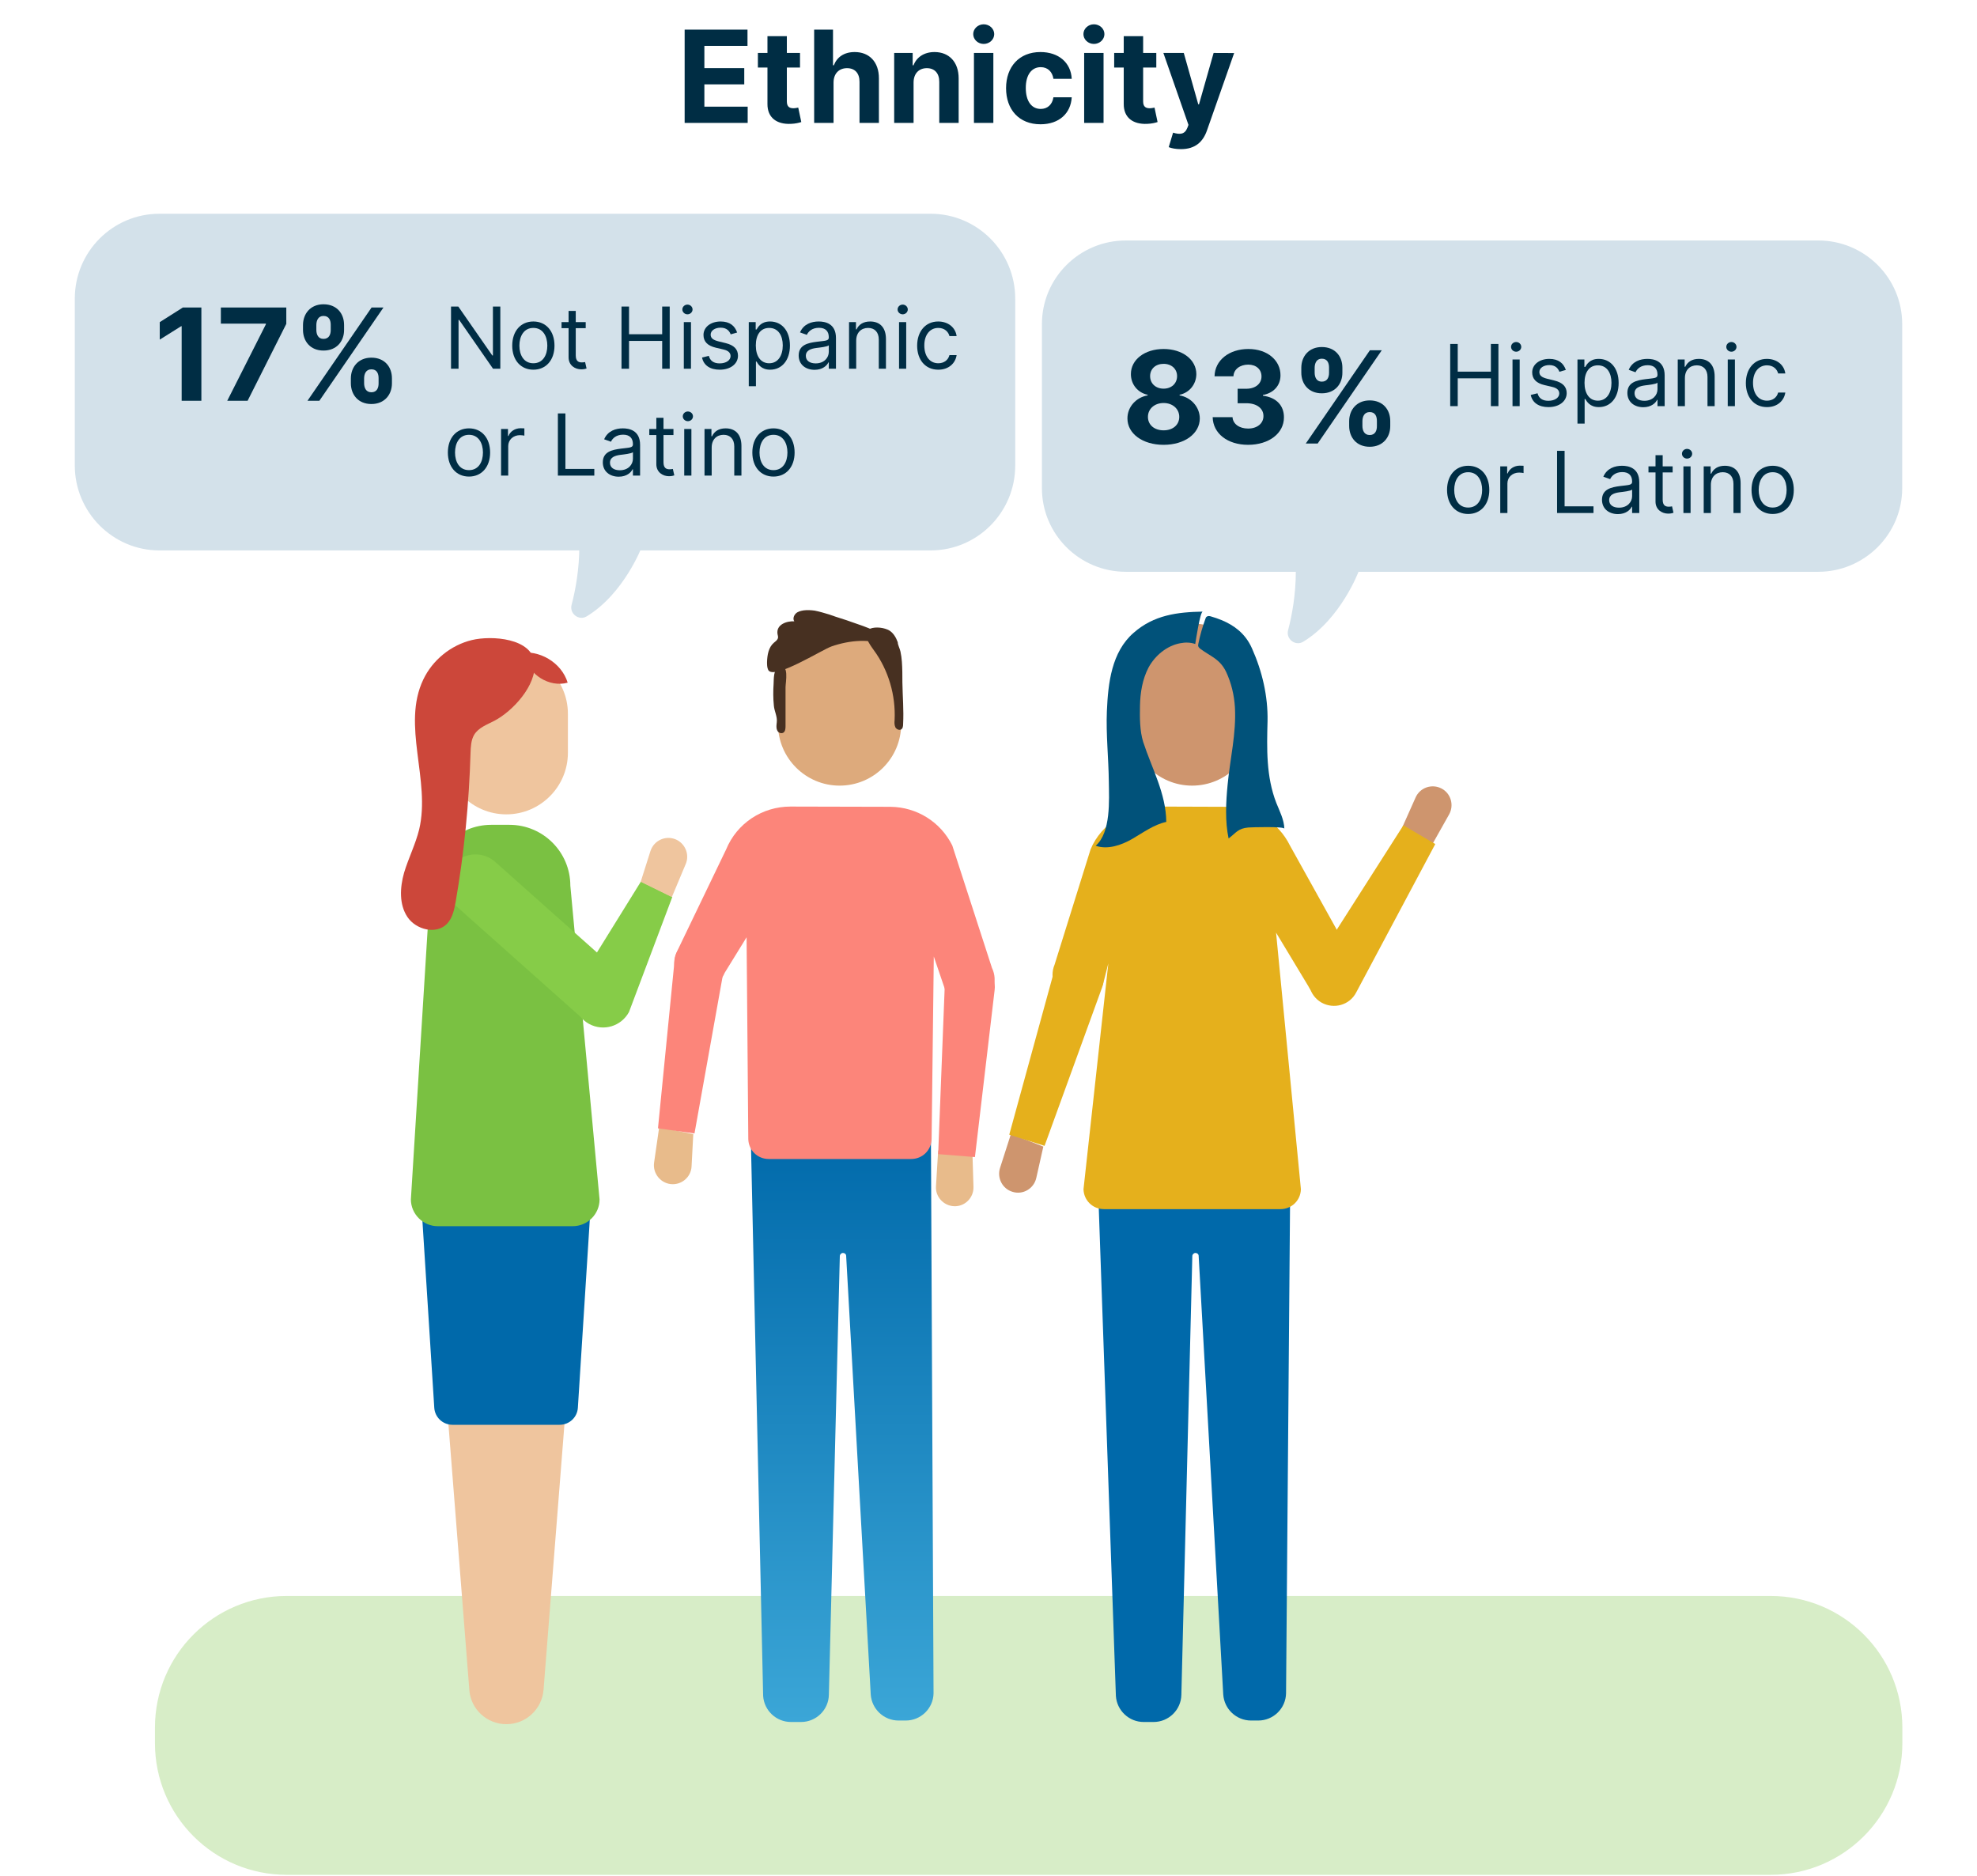
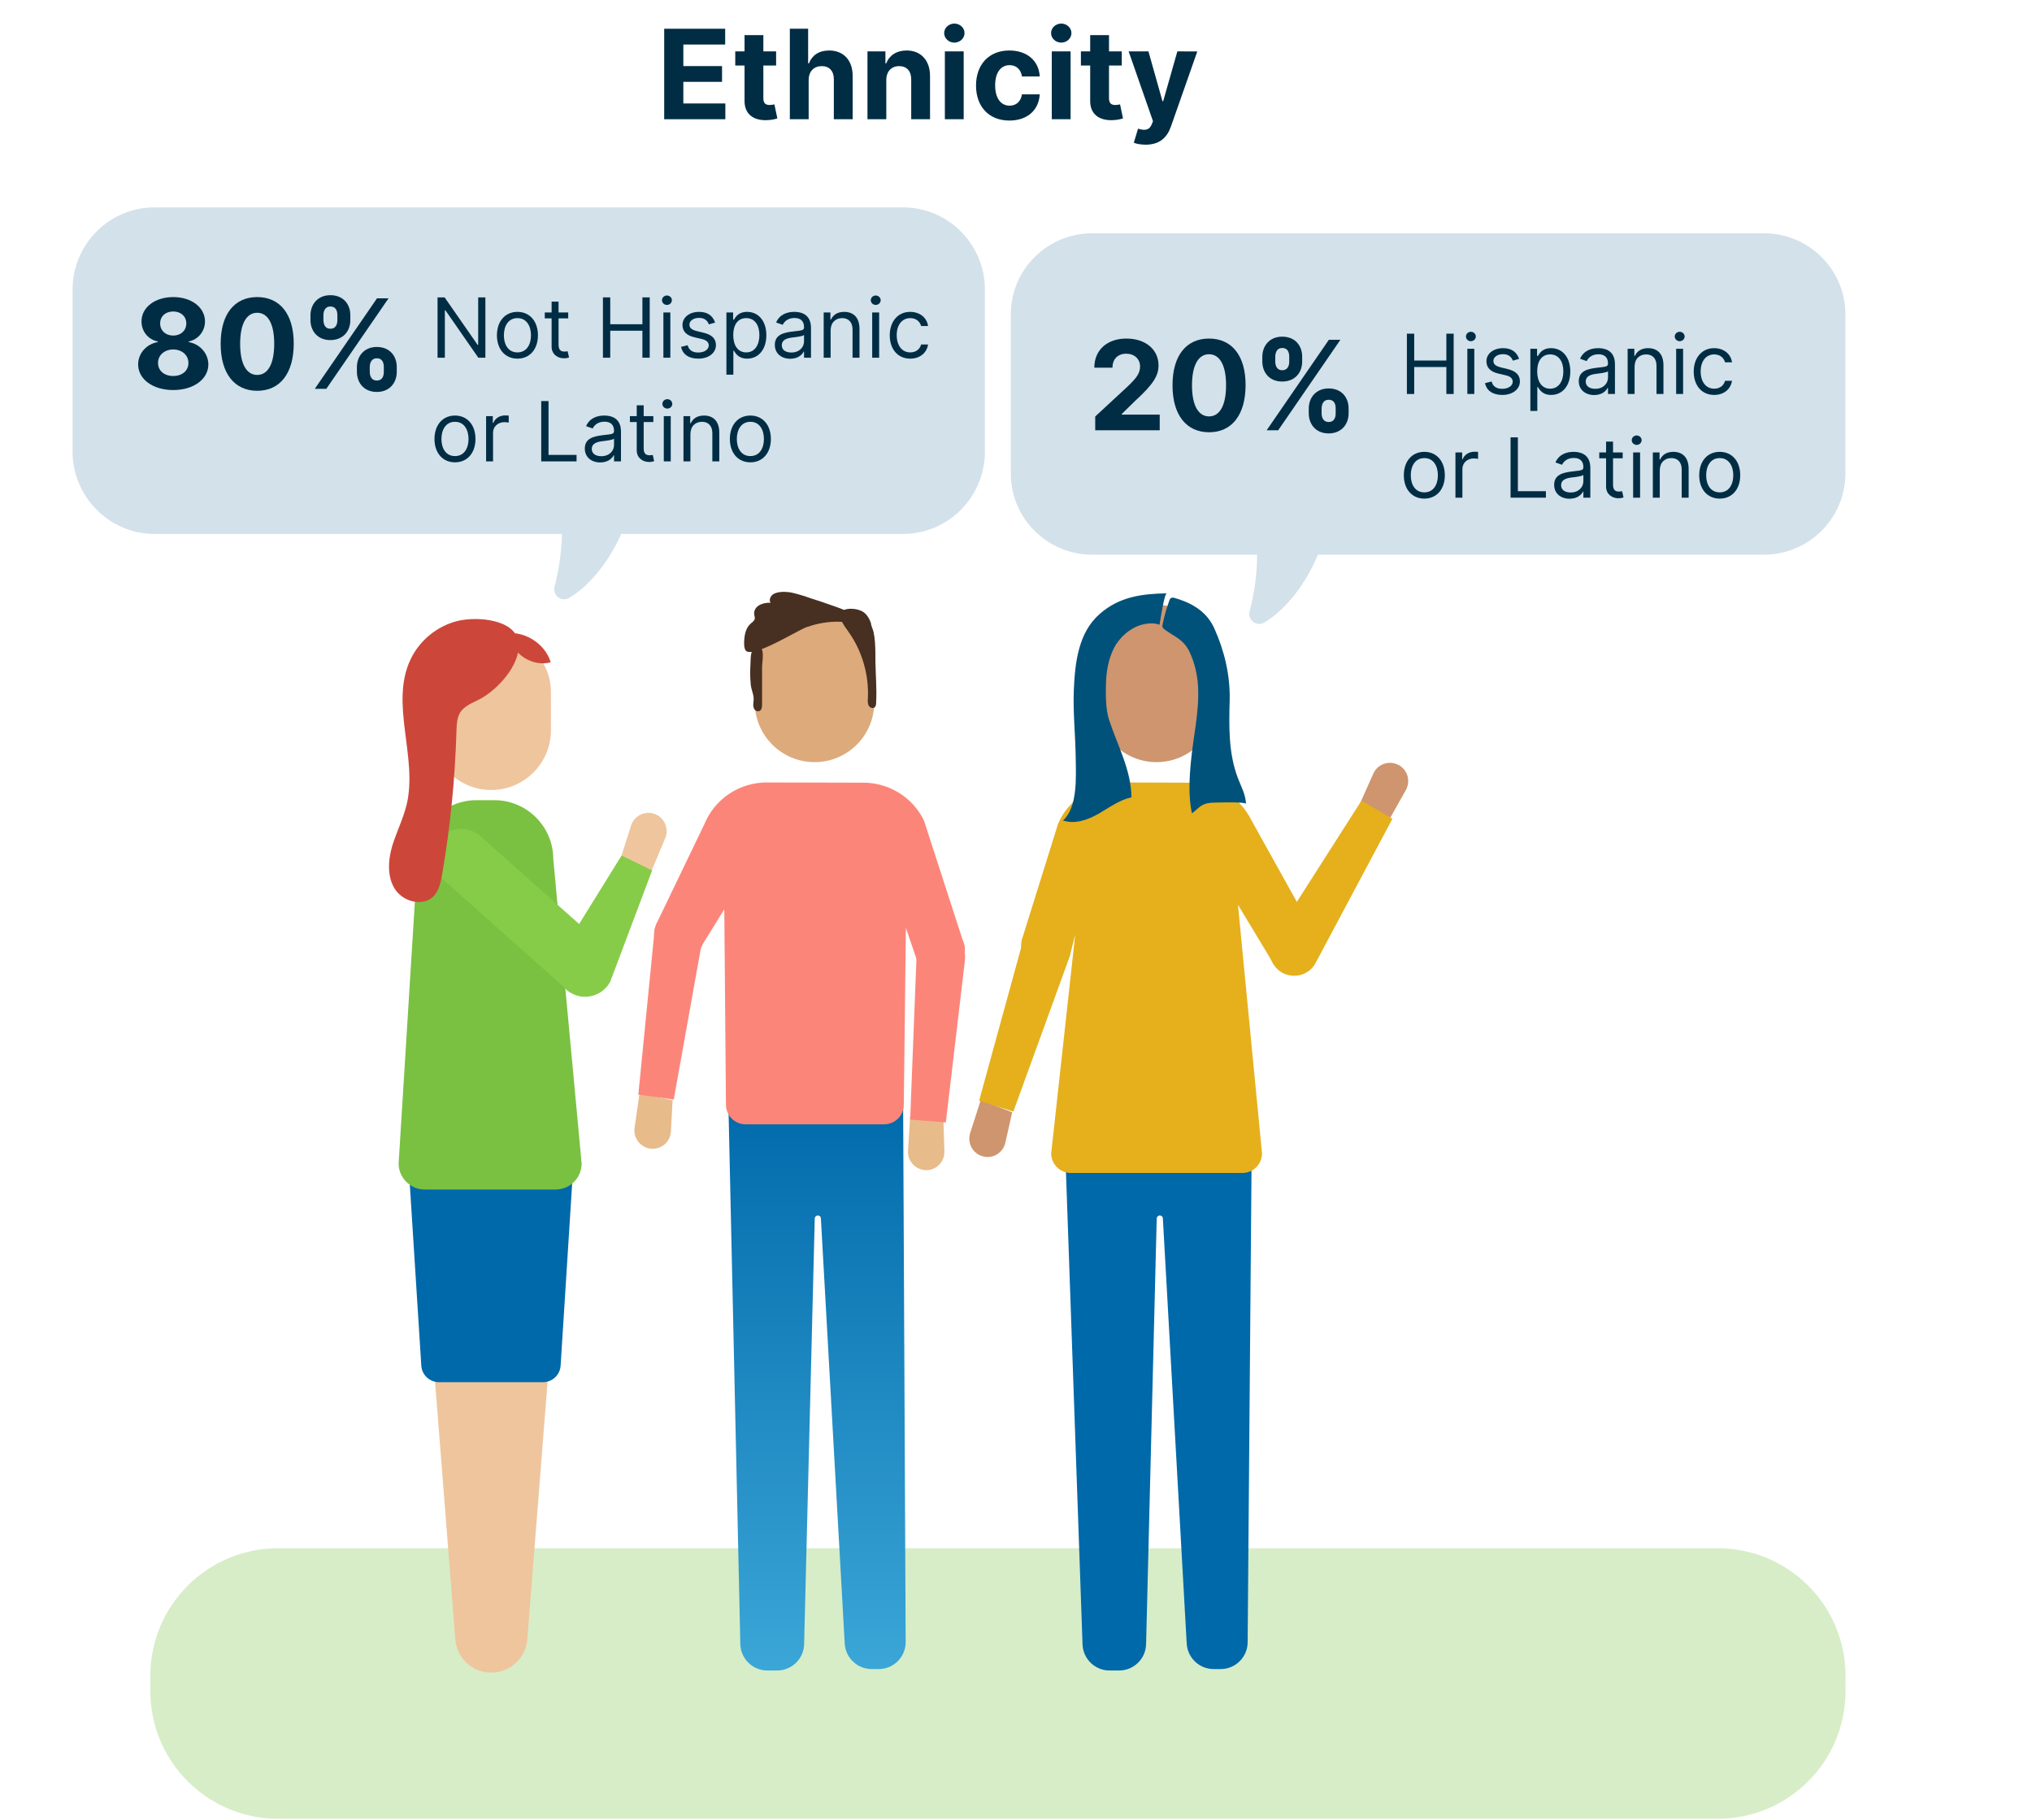
- <svg xmlns="http://www.w3.org/2000/svg" width="370" height="351" viewBox="0 0 370 351" fill="none">
+ <svg xmlns="http://www.w3.org/2000/svg" width="392" height="351" viewBox="0 0 392 351" fill="none">
  <path opacity="0.3" d="M331.361 350.837H53.669C40.025 350.837 29 339.822 29 326.189V323.299C29 309.667 40.025 298.652 53.669 298.652H331.361C345.006 298.652 356.031 309.667 356.031 323.299V326.189C356.031 339.822 345.006 350.837 331.361 350.837Z" fill="#7AC142" />
  <path d="M94.758 322.645C91.113 322.645 88.061 319.821 87.833 316.177L80.543 223.58C80.543 217.295 85.646 212.193 91.933 212.193H97.628C103.916 212.193 109.018 217.295 109.018 223.58L101.729 316.177C101.455 319.821 98.448 322.645 94.758 322.645Z" fill="#EFC59E" />
  <path d="M157.13 147.015C150.797 147.015 145.603 141.868 145.603 135.492V128.204C145.603 121.873 150.751 116.681 157.13 116.681C163.463 116.681 168.656 121.827 168.656 128.204V135.492C168.656 141.868 163.508 147.015 157.13 147.015Z" fill="#DDAA7C" />
  <path d="M164.055 185.275L140.318 164.141C138.04 162.137 137.858 158.63 139.862 156.353C141.867 154.076 145.375 153.893 147.653 155.897L171.39 177.031C173.668 179.035 173.85 182.542 171.846 184.82C169.841 187.052 166.333 187.279 164.055 185.275Z" fill="#FC857A" />
  <path d="M182.005 216.11L182.188 222.122C182.233 224.172 180.548 225.811 178.543 225.72C176.584 225.629 175.035 223.944 175.171 221.985L175.582 215.29L182.005 216.11Z" fill="#E8BB8B" />
  <path d="M129.748 212.239L129.429 218.251C129.338 220.301 127.516 221.804 125.511 221.576C123.552 221.348 122.14 219.526 122.413 217.568L123.37 210.918L129.748 212.239Z" fill="#E8BB8B" />
  <path d="M181.823 179.991C184.511 180.219 186.47 182.587 186.151 185.229L182.461 216.52L175.582 215.973L176.812 184.5C176.812 181.813 179.135 179.763 181.823 179.991Z" fill="#FC857A" />
  <path d="M131.525 175.573C134.168 175.937 135.99 178.442 135.534 181.084L129.976 212.102L123.142 211.145L126.24 179.809C126.468 177.121 128.883 175.208 131.525 175.573Z" fill="#FC857A" />
  <path d="M174.215 210.964L174.716 316.861C174.67 319.685 172.347 321.962 169.522 321.962H168.155C165.422 321.962 163.144 319.821 162.961 317.089L158.36 235.013C158.36 234.694 158.086 234.466 157.767 234.466C157.449 234.466 157.175 234.739 157.175 235.058L155.125 317.134C155.079 319.958 152.756 322.235 149.931 322.235H148.018C145.284 322.235 143.006 320.095 142.824 317.362L140.5 212.194L174.215 210.964Z" fill="url(#paint0_linear)" />
  <path d="M185.65 181.13L178.224 158.22C176.037 153.802 171.572 151.024 166.652 150.978L147.927 150.933C142.642 150.933 137.904 154.075 135.899 158.949L126.559 178.352C125.511 180.857 126.741 183.727 129.247 184.729C131.753 185.776 134.623 184.546 135.626 182.041L139.726 175.391L140.045 213.15C140.09 215.245 141.776 216.885 143.872 216.885H170.525C172.62 216.885 174.306 215.245 174.352 213.15L174.762 178.99L176.949 185.412C178.133 187.826 181.094 188.828 183.509 187.644C185.833 186.505 186.835 183.59 185.65 181.13Z" fill="#FC857A" />
  <path d="M223.101 147.015C216.768 147.015 211.574 141.868 211.574 135.492V128.204C211.574 121.873 216.722 116.681 223.101 116.681C229.434 116.681 234.627 121.827 234.627 128.204V135.492C234.627 141.868 229.479 147.015 223.101 147.015Z" fill="#CE956E" />
  <path d="M230.026 185.275L206.289 164.141C204.011 162.137 203.829 158.63 205.833 156.353C207.838 154.076 211.346 153.893 213.624 155.897L237.361 177.031C239.639 179.035 239.821 182.542 237.817 184.82C235.812 187.052 232.304 187.279 230.026 185.275Z" fill="#FC857A" />
  <path d="M262.465 154.758L264.925 149.247C265.745 147.379 267.977 146.605 269.8 147.561C271.531 148.472 272.169 150.659 271.212 152.389L267.932 158.219L262.465 154.758Z" fill="#CE956E" />
  <path d="M195.264 214.562L193.942 220.437C193.487 222.441 191.436 223.626 189.523 223.034C187.609 222.487 186.562 220.437 187.154 218.57L189.204 212.193L195.264 214.562Z" fill="#CE956E" />
  <path d="M247.293 187.598C244.97 186.231 244.241 183.271 245.699 180.993L262.647 154.439L268.615 157.947L253.808 185.73C252.578 188.099 249.617 188.919 247.293 187.598Z" fill="#E5B01C" />
  <path d="M203.237 178.716C205.788 179.536 207.155 182.314 206.244 184.819L195.491 214.425L188.885 212.33L197.223 181.95C197.952 179.353 200.685 177.896 203.237 178.716Z" fill="#E5B01C" />
  <path d="M241.553 210.964L240.687 316.861C240.641 319.685 238.318 321.962 235.493 321.962H234.126C231.393 321.962 229.115 319.821 228.933 317.089L224.331 235.013C224.331 234.694 224.058 234.466 223.739 234.466C223.42 234.466 223.146 234.739 223.146 235.058L221.096 317.134C221.051 319.958 218.727 322.235 215.902 322.235H214.034C211.301 322.235 209.023 320.095 208.841 317.362L205.15 212.194L241.553 210.964Z" fill="#0069AA" />
-   <path d="M253.626 180.174L241.416 158.22C239.229 153.802 234.764 151.024 229.844 150.978L216.586 150.933C211.301 150.933 206.107 154.075 204.102 158.949L197.359 180.538C196.311 183.043 197.542 185.913 200.047 186.915C202.553 187.962 205.423 186.733 206.426 184.228L207.428 180.265L202.781 222.533C202.827 224.628 204.512 226.268 206.608 226.268H239.639C241.735 226.268 243.421 224.628 243.466 222.533L238.819 174.526L244.833 184.501C246.018 186.915 248.979 187.917 251.394 186.733C253.854 185.548 254.856 182.588 253.626 180.174Z" fill="#E5B01C" />
+   <path d="M253.626 180.174L241.416 158.22C239.229 153.802 234.764 151.024 229.844 150.978L216.586 150.933C211.301 150.933 206.107 154.075 204.102 158.949L197.359 180.538C196.311 183.043 197.542 185.913 200.047 186.915C202.553 187.962 205.423 186.733 206.426 184.228L207.428 180.265L202.781 222.533C202.827 224.628 204.512 226.267 206.608 226.267H239.639C241.735 226.267 243.421 224.628 243.466 222.533L238.819 174.526L244.833 184.501C246.018 186.915 248.979 187.917 251.394 186.733C253.854 185.548 254.856 182.588 253.626 180.174Z" fill="#E5B01C" />
  <path d="M220.868 120.37C218.408 120.826 216.176 122.648 214.945 124.925C213.806 127.111 213.396 129.616 213.351 132.076C213.305 134.262 213.305 136.767 213.943 138.817C215.538 143.736 218.226 148.473 218.271 153.802C215.948 154.303 213.943 155.806 211.893 156.99C209.843 158.174 207.291 159.04 205.059 158.266C207.929 155.76 207.565 149.748 207.519 146.287C207.474 141.869 206.972 137.451 207.155 133.078C207.382 127.84 208.02 122.01 212.166 118.412C215.948 115.087 220.321 114.54 225.105 114.449C224.604 114.449 223.784 119.96 223.693 120.507C222.736 120.188 221.825 120.188 220.868 120.37Z" fill="#01527A" />
  <path d="M233.124 119.323C233.58 119.915 233.99 120.598 234.308 121.327C236.222 125.608 237.315 130.254 237.224 134.945C237.088 140.092 236.951 145.33 238.865 150.249C239.502 151.843 240.322 153.392 240.368 155.077C240.368 154.622 234.217 154.804 233.625 154.849C231.666 155.031 231.393 155.806 229.935 156.899C229.251 153.711 229.434 150.067 229.752 146.833C230.208 142.005 231.393 137.223 231.119 132.349C230.983 130.072 230.436 127.794 229.479 125.745C228.295 123.285 226.609 122.875 224.65 121.418C224.513 121.281 224.331 121.144 224.285 121.008C224.194 120.826 224.24 120.598 224.285 120.416C224.604 118.822 225.06 117.273 225.607 115.77C225.652 115.633 225.698 115.497 225.834 115.406C226.062 115.223 226.381 115.269 226.654 115.36C229.342 116.134 231.575 117.319 233.124 119.323Z" fill="#01527A" />
  <path d="M152.483 114.267C151.799 114.176 151.116 114.13 150.387 114.222C149.84 114.313 149.294 114.449 148.929 114.814C148.565 115.178 148.337 115.816 148.656 116.271C147.243 116.18 145.239 116.863 145.512 118.64C145.558 118.867 145.649 119.141 145.603 119.368C145.512 119.778 145.148 120.006 144.829 120.279C143.826 121.145 143.599 122.557 143.553 123.878C143.553 124.379 143.553 124.925 143.781 125.381C144.829 127.294 153.804 121.6 155.626 120.962C159.043 119.778 163.007 119.414 166.424 120.917C165.331 118.139 162.05 117.364 159.545 116.453C158.087 115.907 156.674 115.542 155.216 114.996C154.305 114.723 153.394 114.449 152.483 114.267Z" fill="#473021" />
  <path d="M145.922 137.132C146.104 137.223 146.332 137.223 146.56 137.132C146.97 136.904 147.015 136.357 147.015 135.902C147.015 133.488 147.015 131.074 147.015 128.614C147.015 127.703 147.79 124.014 145.74 124.834C144.737 125.244 144.829 127.066 144.783 127.931C144.692 129.297 144.692 130.664 144.829 132.03C144.92 133.123 145.512 134.08 145.375 135.173C145.33 135.628 145.239 136.129 145.421 136.585C145.512 136.858 145.694 137.04 145.922 137.132Z" fill="#473021" />
  <path d="M166.47 118.002C167.244 118.503 167.7 119.323 168.019 120.188C168.019 120.689 168.429 121.418 168.52 121.919C168.657 122.557 168.748 123.194 168.793 123.877C168.884 125.153 168.884 126.428 168.884 127.703C168.93 130.345 169.158 132.85 169.021 135.492C169.021 135.856 168.975 136.312 168.657 136.494C168.292 136.722 167.745 136.448 167.563 136.084C167.381 135.674 167.381 135.219 167.426 134.763C167.654 130.117 166.287 125.426 163.554 121.691C162.87 120.735 161.002 118.275 162.87 117.637C163.918 117.228 165.558 117.455 166.47 118.002Z" fill="#473021" />
  <path d="M104.736 266.622H84.689C82.867 266.622 81.363 265.21 81.272 263.388L78.721 223.17H110.704L108.153 263.388C108.062 265.21 106.558 266.622 104.736 266.622Z" fill="#0069AA" />
  <path d="M94.758 152.39C88.425 152.39 83.231 147.243 83.231 140.867V133.579C83.231 127.248 88.38 122.056 94.758 122.056C101.091 122.056 106.285 127.202 106.285 133.579V140.867C106.285 147.198 101.137 152.39 94.758 152.39Z" fill="#EFC59E" />
  <path d="M107.196 229.456H81.91C79.176 229.456 76.898 227.178 76.898 224.446L80.543 165.735C80.543 159.45 85.646 154.349 91.933 154.349H95.35C101.638 154.349 106.74 159.45 106.74 165.735L112.207 224.446C112.207 227.224 109.929 229.456 107.196 229.456Z" fill="#7AC142" />
  <path d="M109.064 190.649L85.327 169.515C83.049 167.511 82.867 164.004 84.871 161.727C86.876 159.45 90.384 159.267 92.662 161.271L116.399 182.405C118.677 184.409 118.859 187.916 116.855 190.194C114.85 192.471 111.342 192.653 109.064 190.649Z" fill="#86CC48" />
  <path d="M108.062 184.136L119.953 164.961L125.83 167.83L117.72 189.374C116.262 192.061 112.937 193.063 110.249 191.606C107.606 190.148 106.604 186.824 108.062 184.136Z" fill="#86CC48" />
  <path d="M119.907 165.007L121.73 159.268C122.367 157.309 124.463 156.307 126.377 157.036C128.199 157.765 129.11 159.86 128.336 161.682L125.739 167.876L119.907 165.007Z" fill="#EFC59E" />
  <path d="M88.288 119.778C84.37 120.735 80.953 123.513 79.222 127.157C75.122 135.72 80.634 146.013 78.448 155.214C77.764 157.992 76.443 160.588 75.623 163.321C74.848 166.054 74.666 169.242 76.261 171.611C77.855 173.979 81.637 174.936 83.641 172.886C84.689 171.793 85.008 170.244 85.281 168.741C86.876 159.541 87.787 150.249 88.061 140.912C88.106 139.728 88.152 138.498 88.744 137.496C89.564 136.13 91.204 135.583 92.571 134.854C95.942 133.078 100.407 128.295 100.043 124.105C99.633 119.414 92.024 118.867 88.288 119.778Z" fill="#CC473A" />
  <path d="M96.99 122.237C100.863 121.463 105.1 123.968 106.239 127.748C102.822 128.705 98.904 126.245 98.221 122.784" fill="#CC473A" />
  <path d="M340.292 107H210.708C202.037 107 195 99.993 195 91.359V60.641C195 52.007 202.037 45 210.708 45H340.292C348.963 45 356 52.007 356 60.641V91.359C356 99.993 348.9 107 340.292 107Z" fill="#D3E1EA" />
  <path d="M254.272 106.934C254.272 106.934 250.947 115.816 243.885 120.097C242.427 120.963 240.65 119.596 241.06 117.957C241.789 115.224 242.518 111.261 242.518 106.889H254.272V106.934Z" fill="#D3E1EA" />
  <path d="M29.828 103H174.172C182.909 103 190 95.887 190 87.123V55.877C190 47.113 182.909 40 174.172 40H29.828C21.091 40 14 47.113 14 55.877V87.123C14 95.824 21.091 103 29.828 103Z" fill="#D3E1EA" />
  <path d="M120.181 102.182C120.181 102.182 116.855 111.064 109.793 115.345C108.335 116.211 106.558 114.844 106.968 113.205C107.697 110.472 108.426 106.509 108.426 102.137H120.181V102.182Z" fill="#D3E1EA" />
-   <path d="M128.134 23H139.93V19.957H131.825V15.79H139.29V12.747H131.825V8.588H139.896V5.545H128.134V23ZM149.724 9.909H147.261V6.773H143.631V9.909H141.841V12.636H143.631V19.454C143.614 22.02 145.361 23.29 147.994 23.179C148.932 23.145 149.597 22.957 149.963 22.838L149.392 20.136C149.213 20.171 148.83 20.256 148.489 20.256C147.764 20.256 147.261 19.983 147.261 18.977V12.636H149.724V9.909ZM156.001 15.432C156.01 13.744 157.041 12.756 158.524 12.756C159.999 12.756 160.868 13.702 160.859 15.312V23H164.49V14.665C164.499 11.597 162.692 9.739 159.964 9.739C157.979 9.739 156.649 10.676 156.053 12.219H155.899V5.545H152.371V23H156.001V15.432ZM170.978 15.432C170.987 13.744 171.992 12.756 173.458 12.756C174.915 12.756 175.793 13.71 175.785 15.312V23H179.415V14.665C179.415 11.614 177.626 9.739 174.898 9.739C172.955 9.739 171.549 10.693 170.961 12.219H170.808V9.909H167.347V23H170.978V15.432ZM182.277 23H185.908V9.909H182.277V23ZM184.101 8.222C185.183 8.222 186.07 7.395 186.07 6.381C186.07 5.375 185.183 4.548 184.101 4.548C183.027 4.548 182.141 5.375 182.141 6.381C182.141 7.395 183.027 8.222 184.101 8.222ZM194.731 23.256C198.217 23.256 200.407 21.21 200.577 18.202H197.151C196.938 19.599 196.018 20.384 194.773 20.384C193.077 20.384 191.978 18.96 191.978 16.454C191.978 13.983 193.086 12.568 194.773 12.568C196.103 12.568 196.955 13.446 197.151 14.75H200.577C200.424 11.724 198.131 9.739 194.714 9.739C190.742 9.739 188.288 12.492 188.288 16.506C188.288 20.486 190.7 23.256 194.731 23.256ZM202.902 23H206.533V9.909H202.902V23ZM204.726 8.222C205.808 8.222 206.695 7.395 206.695 6.381C206.695 5.375 205.808 4.548 204.726 4.548C203.652 4.548 202.766 5.375 202.766 6.381C202.766 7.395 203.652 8.222 204.726 8.222ZM216.404 9.909H213.941V6.773H210.31V9.909H208.521V12.636H210.31V19.454C210.293 22.02 212.04 23.29 214.674 23.179C215.612 23.145 216.276 22.957 216.643 22.838L216.072 20.136C215.893 20.171 215.509 20.256 215.168 20.256C214.444 20.256 213.941 19.983 213.941 18.977V12.636H216.404V9.909ZM221.011 27.909C223.712 27.909 225.144 26.528 225.886 24.415L230.974 9.926L227.13 9.909L224.394 19.523H224.258L221.548 9.909H217.729L222.425 23.375L222.212 23.929C221.735 25.156 220.823 25.216 219.545 24.824L218.727 27.534C219.246 27.756 220.09 27.909 221.011 27.909Z" fill="#002D44" />
-   <path d="M217.77 83.239C221.708 83.239 224.537 81.134 224.546 78.304C224.537 76.122 222.858 74.341 220.761 73.992V73.872C222.585 73.497 223.889 71.921 223.898 70.003C223.889 67.301 221.298 65.307 217.77 65.307C214.233 65.307 211.642 67.301 211.651 70.003C211.642 71.912 212.929 73.497 214.787 73.872V73.992C212.656 74.341 210.994 76.122 211.003 78.304C210.994 81.134 213.833 83.239 217.77 83.239ZM217.77 80.528C216.014 80.528 214.838 79.489 214.838 78.014C214.838 76.506 216.074 75.415 217.77 75.415C219.458 75.415 220.702 76.506 220.702 78.014C220.702 79.497 219.517 80.528 217.77 80.528ZM217.77 72.73C216.296 72.73 215.247 71.767 215.247 70.386C215.247 69.023 216.279 68.085 217.77 68.085C219.253 68.085 220.293 69.031 220.293 70.386C220.293 71.767 219.236 72.73 217.77 72.73Z" fill="#002D44" />
-   <path d="M233.578 83.239C237.498 83.239 240.302 81.082 240.293 78.1C240.302 75.926 238.921 74.375 236.356 74.051V73.915C238.308 73.565 239.654 72.185 239.646 70.225C239.654 67.472 237.242 65.307 233.629 65.307C230.049 65.307 227.356 67.403 227.305 70.421H230.842C230.884 69.091 232.103 68.23 233.612 68.23C235.103 68.23 236.1 69.134 236.092 70.446C236.1 71.818 234.933 72.747 233.254 72.747H231.626V75.457H233.254C235.231 75.457 236.467 76.446 236.458 77.852C236.467 79.242 235.274 80.196 233.586 80.196C231.958 80.196 230.739 79.344 230.671 78.065H226.955C227.015 81.117 229.742 83.239 233.578 83.239Z" fill="#002D44" />
-   <path d="M252.5 79.727C252.509 81.824 253.847 83.605 256.344 83.605C258.815 83.605 260.196 81.824 260.188 79.727V78.807C260.196 76.693 258.85 74.929 256.344 74.929C253.881 74.929 252.509 76.71 252.5 78.807V79.727ZM243.543 69.739C243.551 71.835 244.889 73.6 247.378 73.6C249.858 73.6 251.239 71.852 251.23 69.739V68.818C251.239 66.705 249.892 64.94 247.378 64.94C244.94 64.94 243.551 66.705 243.543 68.818V69.739ZM244.378 83H246.602L258.602 65.546H256.378L244.378 83ZM254.98 78.807C254.989 77.972 255.321 77.111 256.344 77.111C257.418 77.111 257.699 77.972 257.69 78.807V79.727C257.699 80.563 257.384 81.406 256.344 81.406C255.304 81.406 254.989 80.537 254.98 79.727V78.807ZM246.04 68.818C246.048 68.009 246.364 67.122 247.378 67.122C248.452 67.122 248.742 67.983 248.733 68.818V69.739C248.742 70.574 248.418 71.418 247.378 71.418C246.372 71.418 246.048 70.574 246.04 69.739V68.818Z" fill="#002D44" />
+   <path d="M128.134 23H139.93V19.957H131.825V15.789H139.291V12.747H131.825V8.588H139.896V5.545H128.134V23Z" fill="#002D44" />
+   <path d="M149.724 9.909H147.261V6.772H143.631V9.909H141.841V12.636H143.631V19.454C143.614 22.019 145.361 23.289 147.994 23.178C148.932 23.144 149.597 22.957 149.963 22.838L149.392 20.136C149.213 20.17 148.83 20.255 148.489 20.255C147.764 20.255 147.261 19.983 147.261 18.977V12.636H149.724V9.909Z" fill="#002D44" />
+   <path d="M156.001 15.431C156.01 13.744 157.041 12.755 158.524 12.755C159.999 12.755 160.868 13.701 160.859 15.312V23H164.49V14.664C164.499 11.596 162.692 9.738 159.965 9.738C157.979 9.738 156.649 10.676 156.053 12.218H155.899V5.545H152.371V23H156.001V15.431Z" fill="#002D44" />
+   <path d="M170.978 15.431C170.987 13.744 171.992 12.755 173.458 12.755C174.916 12.755 175.793 13.71 175.785 15.312V23H179.416V14.664C179.416 11.613 177.626 9.738 174.898 9.738C172.955 9.738 171.549 10.693 170.961 12.218H170.808V9.909H167.347V23H170.978V15.431Z" fill="#002D44" />
+   <path d="M182.277 23H185.908V9.909H182.277V23ZM184.101 8.221C185.183 8.221 186.07 7.394 186.07 6.38C186.07 5.375 185.183 4.548 184.101 4.548C183.027 4.548 182.141 5.375 182.141 6.38C182.141 7.394 183.027 8.221 184.101 8.221Z" fill="#002D44" />
+   <path d="M194.731 23.255C198.217 23.255 200.407 21.21 200.577 18.201H197.151C196.938 19.599 196.018 20.383 194.773 20.383C193.077 20.383 191.978 18.96 191.978 16.454C191.978 13.982 193.086 12.568 194.773 12.568C196.103 12.568 196.955 13.446 197.151 14.75H200.577C200.424 11.724 198.131 9.738 194.714 9.738C190.742 9.738 188.288 12.491 188.288 16.505C188.288 20.485 190.7 23.255 194.731 23.255Z" fill="#002D44" />
+   <path d="M202.902 23H206.533V9.909H202.902V23ZM204.726 8.221C205.808 8.221 206.695 7.394 206.695 6.38C206.695 5.375 205.808 4.548 204.726 4.548C203.652 4.548 202.766 5.375 202.766 6.38C202.766 7.394 203.652 8.221 204.726 8.221Z" fill="#002D44" />
+   <path d="M216.404 9.909H213.941V6.772H210.31V9.909H208.521V12.636H210.31V19.454C210.293 22.019 212.041 23.289 214.674 23.178C215.612 23.144 216.276 22.957 216.643 22.838L216.072 20.136C215.893 20.17 215.509 20.255 215.168 20.255C214.444 20.255 213.941 19.983 213.941 18.977V12.636H216.404V9.909Z" fill="#002D44" />
+   <path d="M221.011 27.909C223.712 27.909 225.144 26.528 225.886 24.414L230.974 9.926L227.13 9.909L224.394 19.522H224.258L221.548 9.909H217.729L222.425 23.375L222.212 23.928C221.735 25.156 220.823 25.215 219.545 24.823L218.727 27.534C219.246 27.755 220.09 27.909 221.011 27.909Z" fill="#002D44" />
+   <path d="M211.282 83H223.725V79.983H216.396V79.864L218.944 77.367C222.532 74.094 223.495 72.457 223.495 70.472C223.495 67.446 221.024 65.307 217.282 65.307C213.617 65.307 211.103 67.497 211.112 70.923H214.614C214.606 69.253 215.663 68.23 217.256 68.23C218.791 68.23 219.933 69.185 219.933 70.719C219.933 72.108 219.08 73.063 217.495 74.588L211.282 80.341V83Z" fill="#002D44" />
+   <path d="M233.243 83.384C237.632 83.384 240.283 80.043 240.291 74.29C240.3 68.58 237.615 65.307 233.243 65.307C228.862 65.307 226.203 68.571 226.195 74.29C226.178 80.026 228.845 83.375 233.243 83.384ZM233.243 80.324C231.24 80.324 229.945 78.313 229.953 74.29C229.962 70.327 231.249 68.332 233.243 68.332C235.229 68.332 236.524 70.327 236.524 74.29C236.533 78.313 235.237 80.324 233.243 80.324Z" fill="#002D44" />
+   <path d="M252.477 79.727C252.485 81.824 253.823 83.605 256.32 83.605C258.792 83.605 260.173 81.824 260.164 79.727V78.807C260.173 76.693 258.826 74.929 256.32 74.929C253.857 74.929 252.485 76.71 252.477 78.807V79.727ZM243.519 69.739C243.528 71.835 244.866 73.6 247.354 73.6C249.835 73.6 251.215 71.852 251.207 69.739V68.818C251.215 66.705 249.869 64.94 247.354 64.94C244.917 64.94 243.528 66.705 243.519 68.818V69.739ZM244.354 83H246.579L258.579 65.546H256.354L244.354 83ZM254.957 78.807C254.965 77.972 255.298 77.111 256.32 77.111C257.394 77.111 257.676 77.972 257.667 78.807V79.727C257.676 80.563 257.36 81.406 256.32 81.406C255.281 81.406 254.965 80.537 254.957 79.727V78.807ZM246.016 68.818C246.025 68.009 246.34 67.122 247.354 67.122C248.428 67.122 248.718 67.983 248.71 68.818V69.739C248.718 70.574 248.394 71.418 247.354 71.418C246.349 71.418 246.025 70.574 246.016 69.739V68.818Z" fill="#002D44" />
  <path d="M271.409 76H272.818V70.796H279.023V76H280.432V64.364H279.023V69.546H272.818V64.364H271.409V76Z" fill="#002D44" />
  <path d="M283.071 76H284.412V67.273H283.071V76ZM283.753 65.818C284.276 65.818 284.707 65.409 284.707 64.909C284.707 64.409 284.276 64 283.753 64C283.23 64 282.798 64.409 282.798 64.909C282.798 65.409 283.23 65.818 283.753 65.818Z" fill="#002D44" />
  <path d="M293.05 69.227C292.629 67.989 291.686 67.159 289.959 67.159C288.118 67.159 286.754 68.204 286.754 69.682C286.754 70.886 287.47 71.693 289.072 72.068L290.527 72.409C291.408 72.614 291.822 73.034 291.822 73.636C291.822 74.386 291.027 75 289.777 75C288.68 75 287.993 74.528 287.754 73.591L286.481 73.909C286.794 75.392 288.016 76.182 289.8 76.182C291.828 76.182 293.209 75.074 293.209 73.568C293.209 72.352 292.447 71.585 290.891 71.204L289.595 70.886C288.561 70.631 288.095 70.284 288.095 69.614C288.095 68.864 288.891 68.318 289.959 68.318C291.129 68.318 291.612 68.966 291.845 69.568L293.05 69.227Z" fill="#002D44" />
  <path d="M295.227 79.273H296.568V74.659H296.682C296.977 75.136 297.545 76.182 299.227 76.182C301.409 76.182 302.932 74.432 302.932 71.659C302.932 68.909 301.409 67.159 299.204 67.159C297.5 67.159 296.977 68.204 296.682 68.659H296.523V67.273H295.227V79.273ZM296.545 71.636C296.545 69.682 297.409 68.364 299.045 68.364C300.75 68.364 301.591 69.796 301.591 71.636C301.591 73.5 300.727 74.977 299.045 74.977C297.432 74.977 296.545 73.614 296.545 71.636Z" fill="#002D44" />
  <path d="M307.545 76.204C309.068 76.204 309.864 75.386 310.136 74.818H310.204V76H311.545V70.25C311.545 67.477 309.432 67.159 308.318 67.159C307 67.159 305.5 67.614 304.818 69.204L306.091 69.659C306.386 69.023 307.085 68.341 308.364 68.341C309.597 68.341 310.204 68.994 310.204 70.114V70.159C310.204 70.807 309.545 70.75 307.954 70.954C306.335 71.165 304.568 71.523 304.568 73.523C304.568 75.227 305.886 76.204 307.545 76.204ZM307.75 75C306.682 75 305.909 74.523 305.909 73.591C305.909 72.568 306.841 72.25 307.886 72.114C308.454 72.046 309.977 71.886 310.204 71.614V72.841C310.204 73.932 309.341 75 307.75 75Z" fill="#002D44" />
  <path d="M315.334 70.75C315.334 69.227 316.277 68.364 317.561 68.364C318.805 68.364 319.561 69.176 319.561 70.546V76H320.902V70.454C320.902 68.227 319.714 67.159 317.947 67.159C316.629 67.159 315.811 67.75 315.402 68.636H315.288V67.273H313.993V76H315.334V70.75Z" fill="#002D44" />
  <path d="M323.352 76H324.693V67.273H323.352V76ZM324.034 65.818C324.557 65.818 324.989 65.409 324.989 64.909C324.989 64.409 324.557 64 324.034 64C323.511 64 323.079 64.409 323.079 64.909C323.079 65.409 323.511 65.818 324.034 65.818Z" fill="#002D44" />
  <path d="M330.695 76.182C332.626 76.182 333.899 75 334.126 73.454H332.785C332.535 74.409 331.74 74.977 330.695 74.977C329.104 74.977 328.081 73.659 328.081 71.636C328.081 69.659 329.126 68.364 330.695 68.364C331.876 68.364 332.581 69.091 332.785 69.886H334.126C333.899 68.25 332.513 67.159 330.672 67.159C328.308 67.159 326.74 69.023 326.74 71.682C326.74 74.296 328.24 76.182 330.695 76.182Z" fill="#002D44" />
  <path d="M274.773 96.182C277.136 96.182 278.727 94.386 278.727 91.682C278.727 88.954 277.136 87.159 274.773 87.159C272.409 87.159 270.818 88.954 270.818 91.682C270.818 94.386 272.409 96.182 274.773 96.182ZM274.773 94.977C272.977 94.977 272.159 93.432 272.159 91.682C272.159 89.932 272.977 88.364 274.773 88.364C276.568 88.364 277.386 89.932 277.386 91.682C277.386 93.432 276.568 94.977 274.773 94.977Z" fill="#002D44" />
  <path d="M280.774 96H282.115V90.477C282.115 89.296 283.047 88.432 284.32 88.432C284.677 88.432 285.047 88.5 285.138 88.523V87.159C284.984 87.148 284.632 87.136 284.433 87.136C283.388 87.136 282.479 87.727 282.16 88.591H282.07V87.273H280.774V96Z" fill="#002D44" />
  <path d="M291.409 96H298.227V94.75H292.818V84.364H291.409V96Z" fill="#002D44" />
  <path d="M302.795 96.204C304.318 96.204 305.114 95.386 305.386 94.818H305.454V96H306.795V90.25C306.795 87.477 304.682 87.159 303.568 87.159C302.25 87.159 300.75 87.614 300.068 89.204L301.341 89.659C301.636 89.023 302.335 88.341 303.614 88.341C304.847 88.341 305.454 88.994 305.454 90.114V90.159C305.454 90.807 304.795 90.75 303.204 90.954C301.585 91.165 299.818 91.523 299.818 93.523C299.818 95.227 301.136 96.204 302.795 96.204ZM303 95C301.932 95 301.159 94.523 301.159 93.591C301.159 92.568 302.091 92.25 303.136 92.114C303.704 92.046 305.227 91.886 305.454 91.614V92.841C305.454 93.932 304.591 95 303 95Z" fill="#002D44" />
  <path d="M313.038 87.273H311.175V85.182H309.834V87.273H308.516V88.409H309.834V93.864C309.834 95.386 311.061 96.114 312.197 96.114C312.697 96.114 313.016 96.023 313.197 95.954L312.925 94.75C312.811 94.773 312.629 94.818 312.334 94.818C311.743 94.818 311.175 94.636 311.175 93.5V88.409H313.038V87.273Z" fill="#002D44" />
  <path d="M315.055 96H316.396V87.273H315.055V96ZM315.737 85.818C316.26 85.818 316.692 85.409 316.692 84.909C316.692 84.409 316.26 84 315.737 84C315.214 84 314.783 84.409 314.783 84.909C314.783 85.409 315.214 85.818 315.737 85.818Z" fill="#002D44" />
  <path d="M320.193 90.75C320.193 89.227 321.136 88.364 322.42 88.364C323.665 88.364 324.42 89.176 324.42 90.546V96H325.761V90.454C325.761 88.227 324.574 87.159 322.807 87.159C321.489 87.159 320.67 87.75 320.261 88.636H320.148V87.273H318.852V96H320.193V90.75Z" fill="#002D44" />
  <path d="M331.757 96.182C334.121 96.182 335.712 94.386 335.712 91.682C335.712 88.954 334.121 87.159 331.757 87.159C329.393 87.159 327.802 88.954 327.802 91.682C327.802 94.386 329.393 96.182 331.757 96.182ZM331.757 94.977C329.962 94.977 329.143 93.432 329.143 91.682C329.143 89.932 329.962 88.364 331.757 88.364C333.552 88.364 334.371 89.932 334.371 91.682C334.371 93.432 333.552 94.977 331.757 94.977Z" fill="#002D44" />
-   <path d="M37.688 57.545H34.219L29.898 60.281V63.554L33.896 61.048H33.998V75H37.688V57.545Z" fill="#002D44" />
-   <path d="M42.527 75H46.337L53.581 60.605V57.545H41.334V60.563H49.763V60.682L42.527 75Z" fill="#002D44" />
-   <path d="M65.664 71.727C65.673 73.824 67.011 75.605 69.508 75.605C71.979 75.605 73.36 73.824 73.352 71.727V70.807C73.36 68.693 72.013 66.929 69.508 66.929C67.045 66.929 65.673 68.71 65.664 70.807V71.727ZM56.707 61.739C56.715 63.835 58.053 65.6 60.542 65.6C63.022 65.6 64.403 63.852 64.394 61.739V60.818C64.403 58.705 63.056 56.94 60.542 56.94C58.104 56.94 56.715 58.705 56.707 60.818V61.739ZM57.542 75H59.766L71.766 57.545H69.542L57.542 75ZM68.144 70.807C68.153 69.972 68.485 69.111 69.508 69.111C70.582 69.111 70.863 69.972 70.854 70.807V71.727C70.863 72.563 70.548 73.406 69.508 73.406C68.468 73.406 68.153 72.537 68.144 71.727V70.807ZM59.204 60.818C59.212 60.009 59.528 59.122 60.542 59.122C61.616 59.122 61.906 59.983 61.897 60.818V61.739C61.906 62.574 61.582 63.418 60.542 63.418C59.536 63.418 59.212 62.574 59.204 61.739V60.818Z" fill="#002D44" />
+   <path d="M33.418 75.239C37.356 75.239 40.185 73.134 40.194 70.304C40.185 68.122 38.506 66.341 36.41 65.992V65.872C38.234 65.497 39.538 63.92 39.546 62.003C39.538 59.301 36.947 57.307 33.418 57.307C29.881 57.307 27.291 59.301 27.299 62.003C27.291 63.912 28.577 65.497 30.435 65.872V65.992C28.305 66.341 26.643 68.122 26.651 70.304C26.643 73.134 29.481 75.239 33.418 75.239ZM33.418 72.528C31.663 72.528 30.486 71.489 30.486 70.014C30.486 68.506 31.722 67.415 33.418 67.415C35.106 67.415 36.35 68.506 36.35 70.014C36.35 71.497 35.166 72.528 33.418 72.528ZM33.418 64.73C31.944 64.73 30.896 63.767 30.896 62.386C30.896 61.023 31.927 60.085 33.418 60.085C34.901 60.085 35.941 61.031 35.941 62.386C35.941 63.767 34.884 64.73 33.418 64.73Z" fill="#002D44" />
+   <path d="M49.618 75.384C54.007 75.384 56.658 72.043 56.666 66.29C56.675 60.58 53.99 57.307 49.618 57.307C45.237 57.307 42.578 60.571 42.57 66.29C42.553 72.026 45.22 75.375 49.618 75.384ZM49.618 72.324C47.615 72.324 46.32 70.313 46.328 66.29C46.337 62.327 47.624 60.333 49.618 60.333C51.604 60.333 52.899 62.327 52.899 66.29C52.908 70.313 51.612 72.324 49.618 72.324Z" fill="#002D44" />
+   <path d="M68.852 71.727C68.86 73.824 70.198 75.605 72.695 75.605C75.167 75.605 76.548 73.824 76.539 71.727V70.807C76.548 68.693 75.201 66.929 72.695 66.929C70.232 66.929 68.86 68.71 68.852 70.807V71.727ZM59.894 61.739C59.903 63.835 61.241 65.6 63.729 65.6C66.21 65.6 67.59 63.852 67.582 61.739V60.818C67.59 58.705 66.244 56.94 63.729 56.94C61.292 56.94 59.903 58.705 59.894 60.818V61.739ZM60.729 75H62.954L74.954 57.545H72.729L60.729 75ZM71.332 70.807C71.34 69.972 71.673 69.111 72.695 69.111C73.769 69.111 74.05 69.972 74.042 70.807V71.727C74.05 72.563 73.735 73.406 72.695 73.406C71.656 73.406 71.34 72.537 71.332 71.727V70.807ZM62.391 60.818C62.4 60.009 62.715 59.122 63.729 59.122C64.803 59.122 65.093 59.983 65.085 60.818V61.739C65.093 62.574 64.769 63.418 63.729 63.418C62.724 63.418 62.4 62.574 62.391 61.739V60.818Z" fill="#002D44" />
  <path d="M93.636 57.364H92.25V66.523H92.136L85.773 57.364H84.409V69H85.818V59.864H85.932L92.273 69H93.636V57.364Z" fill="#002D44" />
  <path d="M99.82 69.182C102.183 69.182 103.774 67.386 103.774 64.682C103.774 61.955 102.183 60.159 99.82 60.159C97.456 60.159 95.865 61.955 95.865 64.682C95.865 67.386 97.456 69.182 99.82 69.182ZM99.82 67.977C98.024 67.977 97.206 66.432 97.206 64.682C97.206 62.932 98.024 61.364 99.82 61.364C101.615 61.364 102.433 62.932 102.433 64.682C102.433 66.432 101.615 67.977 99.82 67.977Z" fill="#002D44" />
  <path d="M109.616 60.273H107.753V58.182H106.412V60.273H105.094V61.409H106.412V66.864C106.412 68.386 107.639 69.114 108.776 69.114C109.276 69.114 109.594 69.023 109.776 68.954L109.503 67.75C109.389 67.773 109.207 67.818 108.912 67.818C108.321 67.818 107.753 67.636 107.753 66.5V61.409H109.616V60.273Z" fill="#002D44" />
  <path d="M116.315 69H117.724V63.795H123.929V69H125.338V57.364H123.929V62.545H117.724V57.364H116.315V69Z" fill="#002D44" />
  <path d="M127.977 69H129.318V60.273H127.977V69ZM128.659 58.818C129.182 58.818 129.614 58.409 129.614 57.909C129.614 57.409 129.182 57 128.659 57C128.136 57 127.704 57.409 127.704 57.909C127.704 58.409 128.136 58.818 128.659 58.818Z" fill="#002D44" />
  <path d="M137.956 62.227C137.535 60.989 136.592 60.159 134.865 60.159C133.024 60.159 131.66 61.205 131.66 62.682C131.66 63.886 132.376 64.693 133.979 65.068L135.433 65.409C136.314 65.614 136.729 66.034 136.729 66.636C136.729 67.386 135.933 68 134.683 68C133.587 68 132.899 67.528 132.66 66.591L131.388 66.909C131.7 68.392 132.922 69.182 134.706 69.182C136.734 69.182 138.115 68.074 138.115 66.568C138.115 65.352 137.354 64.585 135.797 64.204L134.501 63.886C133.467 63.631 133.001 63.284 133.001 62.614C133.001 61.864 133.797 61.318 134.865 61.318C136.035 61.318 136.518 61.966 136.751 62.568L137.956 62.227Z" fill="#002D44" />
  <path d="M140.133 72.273H141.474V67.659H141.588C141.883 68.136 142.452 69.182 144.133 69.182C146.315 69.182 147.838 67.432 147.838 64.659C147.838 61.909 146.315 60.159 144.111 60.159C142.406 60.159 141.883 61.205 141.588 61.659H141.429V60.273H140.133V72.273ZM141.452 64.636C141.452 62.682 142.315 61.364 143.952 61.364C145.656 61.364 146.497 62.795 146.497 64.636C146.497 66.5 145.633 67.977 143.952 67.977C142.338 67.977 141.452 66.614 141.452 64.636Z" fill="#002D44" />
  <path d="M152.452 69.204C153.974 69.204 154.77 68.386 155.043 67.818H155.111V69H156.452V63.25C156.452 60.477 154.338 60.159 153.224 60.159C151.906 60.159 150.406 60.614 149.724 62.205L150.997 62.659C151.293 62.023 151.991 61.341 153.27 61.341C154.503 61.341 155.111 61.994 155.111 63.114V63.159C155.111 63.807 154.452 63.75 152.861 63.955C151.241 64.165 149.474 64.523 149.474 66.523C149.474 68.227 150.793 69.204 152.452 69.204ZM152.656 68C151.588 68 150.815 67.523 150.815 66.591C150.815 65.568 151.747 65.25 152.793 65.114C153.361 65.046 154.883 64.886 155.111 64.614V65.841C155.111 66.932 154.247 68 152.656 68Z" fill="#002D44" />
  <path d="M160.24 63.75C160.24 62.227 161.183 61.364 162.467 61.364C163.712 61.364 164.467 62.176 164.467 63.545V69H165.808V63.455C165.808 61.227 164.621 60.159 162.854 60.159C161.535 60.159 160.717 60.75 160.308 61.636H160.195V60.273H158.899V69H160.24V63.75Z" fill="#002D44" />
  <path d="M168.258 69H169.599V60.273H168.258V69ZM168.94 58.818C169.463 58.818 169.895 58.409 169.895 57.909C169.895 57.409 169.463 57 168.94 57C168.418 57 167.986 57.409 167.986 57.909C167.986 58.409 168.418 58.818 168.94 58.818Z" fill="#002D44" />
  <path d="M175.601 69.182C177.533 69.182 178.805 68 179.033 66.454H177.692C177.442 67.409 176.646 67.977 175.601 67.977C174.01 67.977 172.987 66.659 172.987 64.636C172.987 62.659 174.033 61.364 175.601 61.364C176.783 61.364 177.487 62.091 177.692 62.886H179.033C178.805 61.25 177.419 60.159 175.578 60.159C173.214 60.159 171.646 62.023 171.646 64.682C171.646 67.296 173.146 69.182 175.601 69.182Z" fill="#002D44" />
  <path d="M87.773 89.182C90.136 89.182 91.727 87.386 91.727 84.682C91.727 81.954 90.136 80.159 87.773 80.159C85.409 80.159 83.818 81.954 83.818 84.682C83.818 87.386 85.409 89.182 87.773 89.182ZM87.773 87.977C85.977 87.977 85.159 86.432 85.159 84.682C85.159 82.932 85.977 81.364 87.773 81.364C89.568 81.364 90.386 82.932 90.386 84.682C90.386 86.432 89.568 87.977 87.773 87.977Z" fill="#002D44" />
  <path d="M93.774 89H95.115V83.477C95.115 82.296 96.047 81.432 97.32 81.432C97.677 81.432 98.047 81.5 98.138 81.523V80.159C97.984 80.148 97.632 80.136 97.433 80.136C96.388 80.136 95.479 80.727 95.16 81.591H95.07V80.273H93.774V89Z" fill="#002D44" />
  <path d="M104.409 89H111.227V87.75H105.818V77.364H104.409V89Z" fill="#002D44" />
  <path d="M115.795 89.204C117.318 89.204 118.114 88.386 118.386 87.818H118.454V89H119.795V83.25C119.795 80.477 117.682 80.159 116.568 80.159C115.25 80.159 113.75 80.614 113.068 82.204L114.341 82.659C114.636 82.023 115.335 81.341 116.614 81.341C117.847 81.341 118.454 81.994 118.454 83.114V83.159C118.454 83.807 117.795 83.75 116.204 83.954C114.585 84.165 112.818 84.523 112.818 86.523C112.818 88.227 114.136 89.204 115.795 89.204ZM116 88C114.932 88 114.159 87.523 114.159 86.591C114.159 85.568 115.091 85.25 116.136 85.114C116.704 85.046 118.227 84.886 118.454 84.614V85.841C118.454 86.932 117.591 88 116 88Z" fill="#002D44" />
  <path d="M126.038 80.273H124.175V78.182H122.834V80.273H121.516V81.409H122.834V86.864C122.834 88.386 124.061 89.114 125.197 89.114C125.697 89.114 126.016 89.023 126.197 88.954L125.925 87.75C125.811 87.773 125.629 87.818 125.334 87.818C124.743 87.818 124.175 87.636 124.175 86.5V81.409H126.038V80.273Z" fill="#002D44" />
  <path d="M128.055 89H129.396V80.273H128.055V89ZM128.737 78.818C129.26 78.818 129.692 78.409 129.692 77.909C129.692 77.409 129.26 77 128.737 77C128.214 77 127.783 77.409 127.783 77.909C127.783 78.409 128.214 78.818 128.737 78.818Z" fill="#002D44" />
  <path d="M133.193 83.75C133.193 82.227 134.136 81.364 135.42 81.364C136.665 81.364 137.42 82.176 137.42 83.546V89H138.761V83.454C138.761 81.227 137.574 80.159 135.807 80.159C134.489 80.159 133.67 80.75 133.261 81.636H133.148V80.273H131.852V89H133.193V83.75Z" fill="#002D44" />
  <path d="M144.757 89.182C147.121 89.182 148.712 87.386 148.712 84.682C148.712 81.954 147.121 80.159 144.757 80.159C142.393 80.159 140.802 81.954 140.802 84.682C140.802 87.386 142.393 89.182 144.757 89.182ZM144.757 87.977C142.962 87.977 142.143 86.432 142.143 84.682C142.143 82.932 142.962 81.364 144.757 81.364C146.552 81.364 147.371 82.932 147.371 84.682C147.371 86.432 146.552 87.977 144.757 87.977Z" fill="#002D44" />
  <defs>
    <linearGradient id="paint0_linear" x1="157.631" y1="210.961" x2="157.631" y2="322.282" gradientUnits="userSpaceOnUse">
      <stop stop-color="#0069AA" />
      <stop offset="1" stop-color="#3BA6D7" />
    </linearGradient>
  </defs>
</svg>
